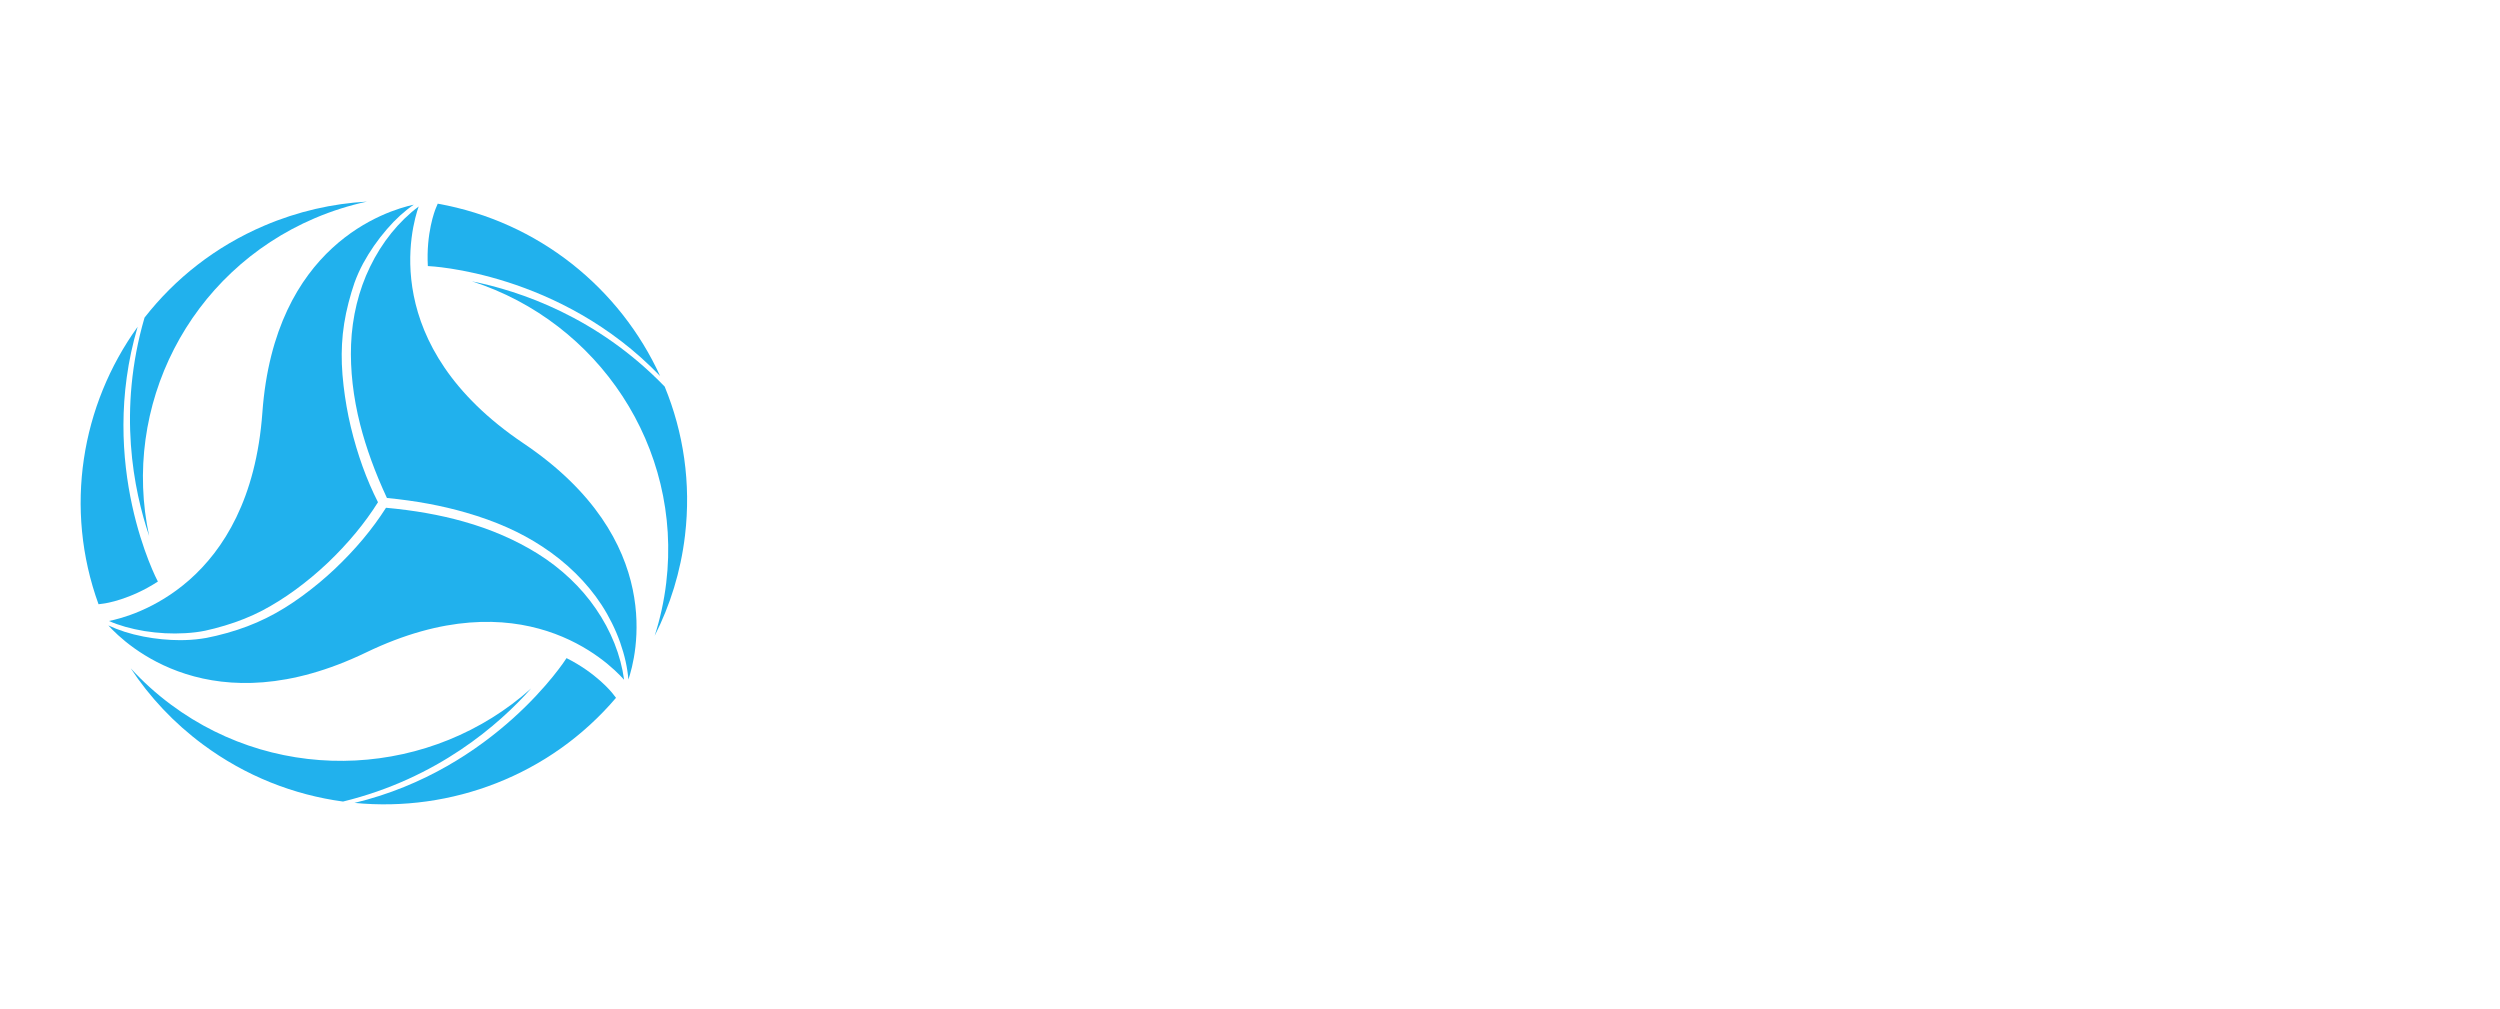
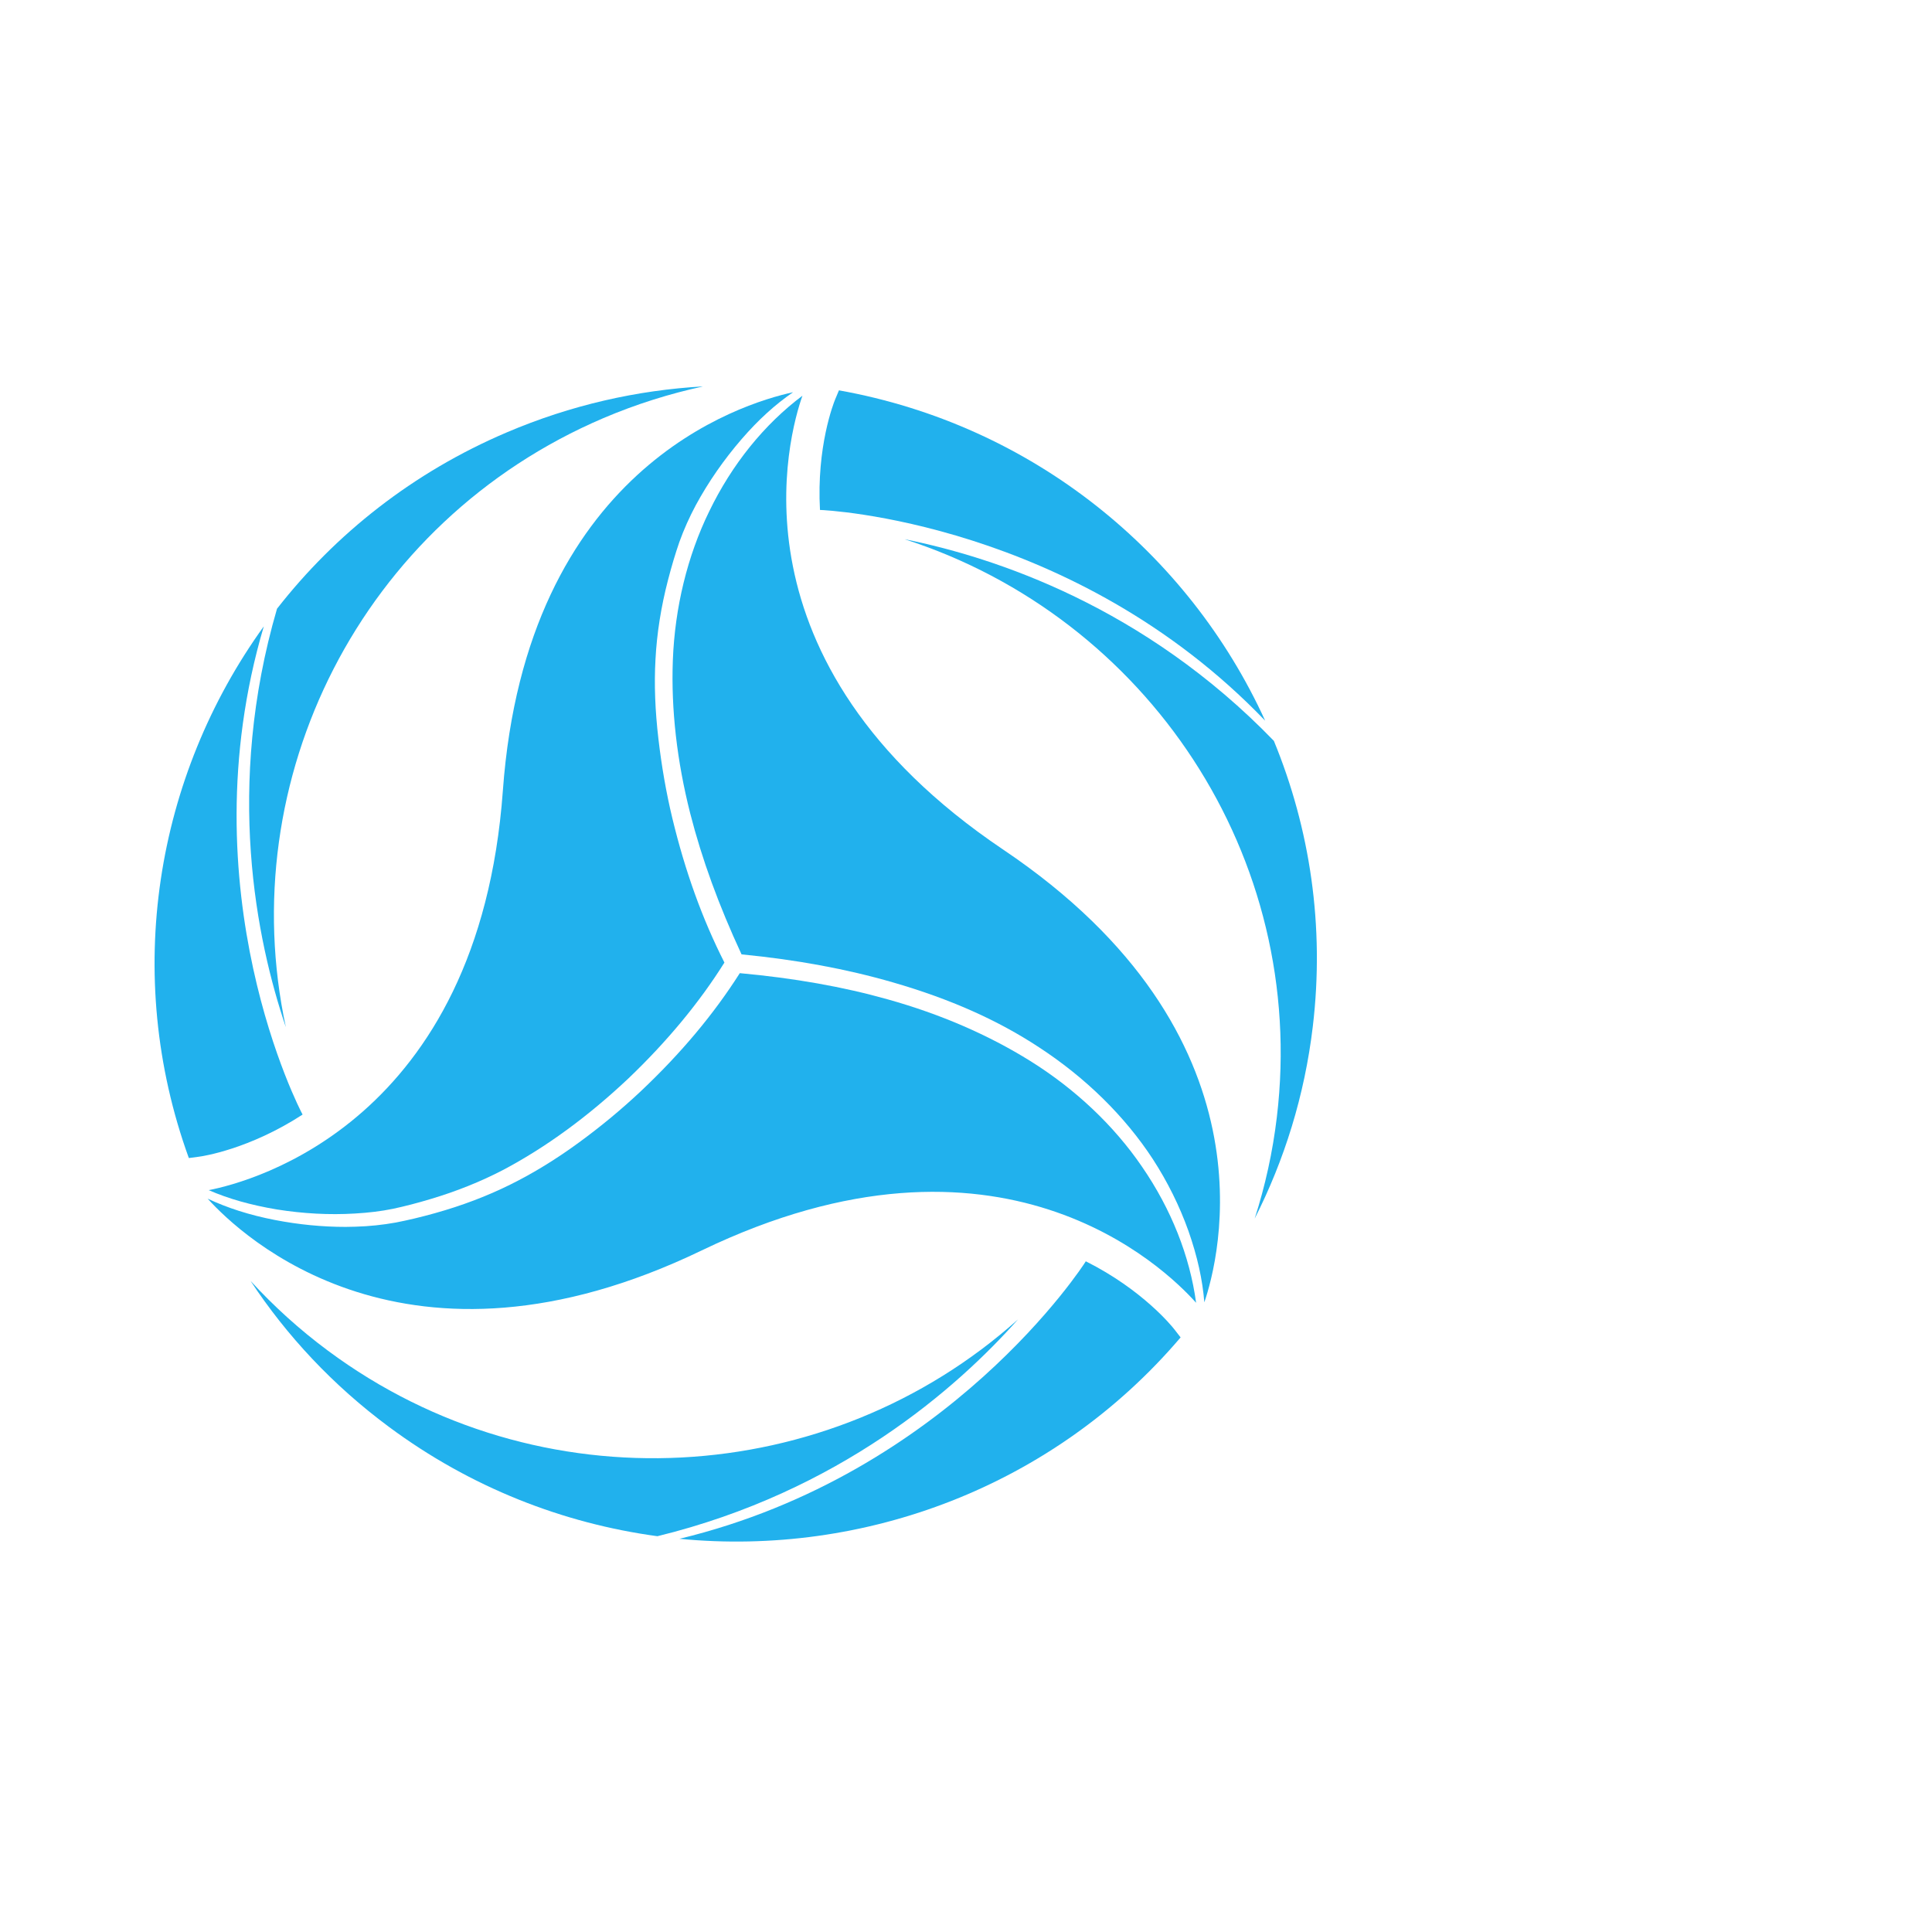
- <svg xmlns="http://www.w3.org/2000/svg" xmlns:xlink="http://www.w3.org/1999/xlink" width="124px" height="50px" viewBox="0 0 124 50" version="1.1" fill="#21b1ed">
+ <svg xmlns="http://www.w3.org/2000/svg" xmlns:xlink="http://www.w3.org/1999/xlink" width="50px" height="50px" viewBox="0 0 50 50" version="1.1" fill="#21b1ed">
  <defs>
    <polygon id="path-1" points="26.554 29.896 13.584 29.896 13.584 22.642 26.554 22.642" />
  </defs>
  <g id="电影院logo" stroke="none" stroke-width="1" fill-rule="evenodd">
    <g id="Group-2" transform="translate(4, 10)">
      <g id="Group-Copy">
        <path d="M13.287,5.015 C13.382,4.646 13.48,4.322 13.583,4.024 C13.7,3.7 13.843,3.38 14.01,3.069 C14.336,2.469 14.733,1.897 15.19,1.368 C15.63,0.858 16.07,0.463 16.524,0.151 C15.164,0.446 9.616,2.152 9.014,10.463 C8.392,19.027 2.527,20.58 1.402,20.801 C1.908,21.022 2.486,21.187 3.168,21.301 C3.844,21.408 4.518,21.446 5.182,21.406 C5.538,21.386 5.863,21.347 6.174,21.283 C6.473,21.219 6.793,21.137 7.151,21.029 C7.811,20.832 8.439,20.581 9.017,20.28 C10.123,19.696 11.217,18.897 12.267,17.906 C13.267,16.95 14.101,15.943 14.748,14.911 C14.178,13.787 13.734,12.561 13.397,11.163 C13.24,10.508 13.122,9.824 13.041,9.132 C12.953,8.383 12.928,7.708 12.964,7.063 C12.999,6.393 13.108,5.705 13.287,5.015" id="Fill-1" />
        <path d="M21.963,11.988 C14.725,7.118 16.42,1.223 16.767,0.241 C15.778,0.984 14.942,2.017 14.351,3.241 C13.79,4.392 13.465,5.723 13.413,7.09 C13.366,8.361 13.519,9.695 13.863,11.052 C14.165,12.232 14.601,13.428 15.191,14.699 C16.622,14.839 17.906,15.076 19.112,15.425 C20.587,15.851 21.824,16.402 22.894,17.107 C24.095,17.891 25.113,18.89 25.838,20.002 C26.217,20.587 26.526,21.211 26.756,21.855 C26.989,22.518 27.122,23.124 27.168,23.704 C27.545,22.601 29.099,16.792 21.963,11.988" id="Fill-3" />
        <path d="M22.666,17.46 C21.58,16.783 20.343,16.247 18.984,15.866 C17.81,15.535 16.55,15.314 15.146,15.185 C14.47,16.247 13.634,17.249 12.586,18.239 C12.093,18.703 11.556,19.149 10.988,19.564 C10.393,20 9.795,20.366 9.21,20.655 C8.605,20.956 7.948,21.204 7.259,21.396 C6.889,21.5 6.558,21.578 6.244,21.639 C5.905,21.7 5.553,21.737 5.196,21.747 C5.113,21.75 5.028,21.752 4.945,21.752 C4.343,21.752 3.729,21.692 3.118,21.574 C2.449,21.444 1.88,21.259 1.374,21.021 C2.237,21.976 6.513,26.046 14.158,22.362 C21.867,18.647 26.144,22.806 26.955,23.716 C26.793,22.511 26.313,21.295 25.553,20.191 C24.83,19.132 23.831,18.187 22.666,17.46" id="Fill-5" />
        <path d="M3.825,18.833 C3.789,18.773 0.801,13.057 2.827,6.21 C0.028,10.092 -0.837,15.213 0.887,19.97 L1.138,19.937 C1.249,19.924 2.453,19.741 3.831,18.845 L3.825,18.833 Z" id="Fill-7" />
        <path d="M3.398,16.583 C2.021,10.182 5.334,3.501 11.618,0.82 C12.466,0.459 13.329,0.189 14.199,9.375e-05 C12.494,0.096 10.774,0.482 9.113,1.191 C6.688,2.224 4.68,3.819 3.169,5.754 C1.823,10.371 2.633,14.327 3.398,16.583" id="Fill-10" />
        <mask id="mask-2">
          <use xlink:href="#path-1" />
        </mask>
        <g id="Clip-13" />
        <path d="M24.1,22.642 L24.093,22.654 C24.058,22.715 20.568,28.142 13.584,29.824 C18.368,30.29 23.267,28.474 26.554,24.612 L26.399,24.412 C26.332,24.324 25.57,23.38 24.1,22.642" id="Fill-12" />
        <path d="M22.345,24.147 C17.451,28.53 9.967,29.022 4.489,24.957 C3.749,24.408 3.081,23.801 2.483,23.148 C3.417,24.566 4.615,25.852 6.064,26.926 C8.179,28.496 10.573,29.426 13.014,29.757 C17.714,28.608 20.758,25.932 22.345,24.147" id="Fill-15" />
        <path d="M17.235,3.198 C17.306,3.198 23.783,3.486 28.742,8.651 C26.757,4.303 22.722,0.998 17.712,0.102 L17.614,0.336 C17.572,0.437 17.13,1.564 17.221,3.198 L17.235,3.198 Z" id="Fill-17" />
        <path d="M28.968,9.174 C25.616,5.707 21.761,4.426 19.411,3.955 C25.68,5.972 29.851,12.162 29.045,18.908 C28.937,19.817 28.742,20.696 28.471,21.537 C29.24,20.023 29.763,18.35 29.975,16.568 C30.286,13.964 29.9,11.44 28.968,9.174" id="Fill-19" />
      </g>
    </g>
  </g>
</svg>
